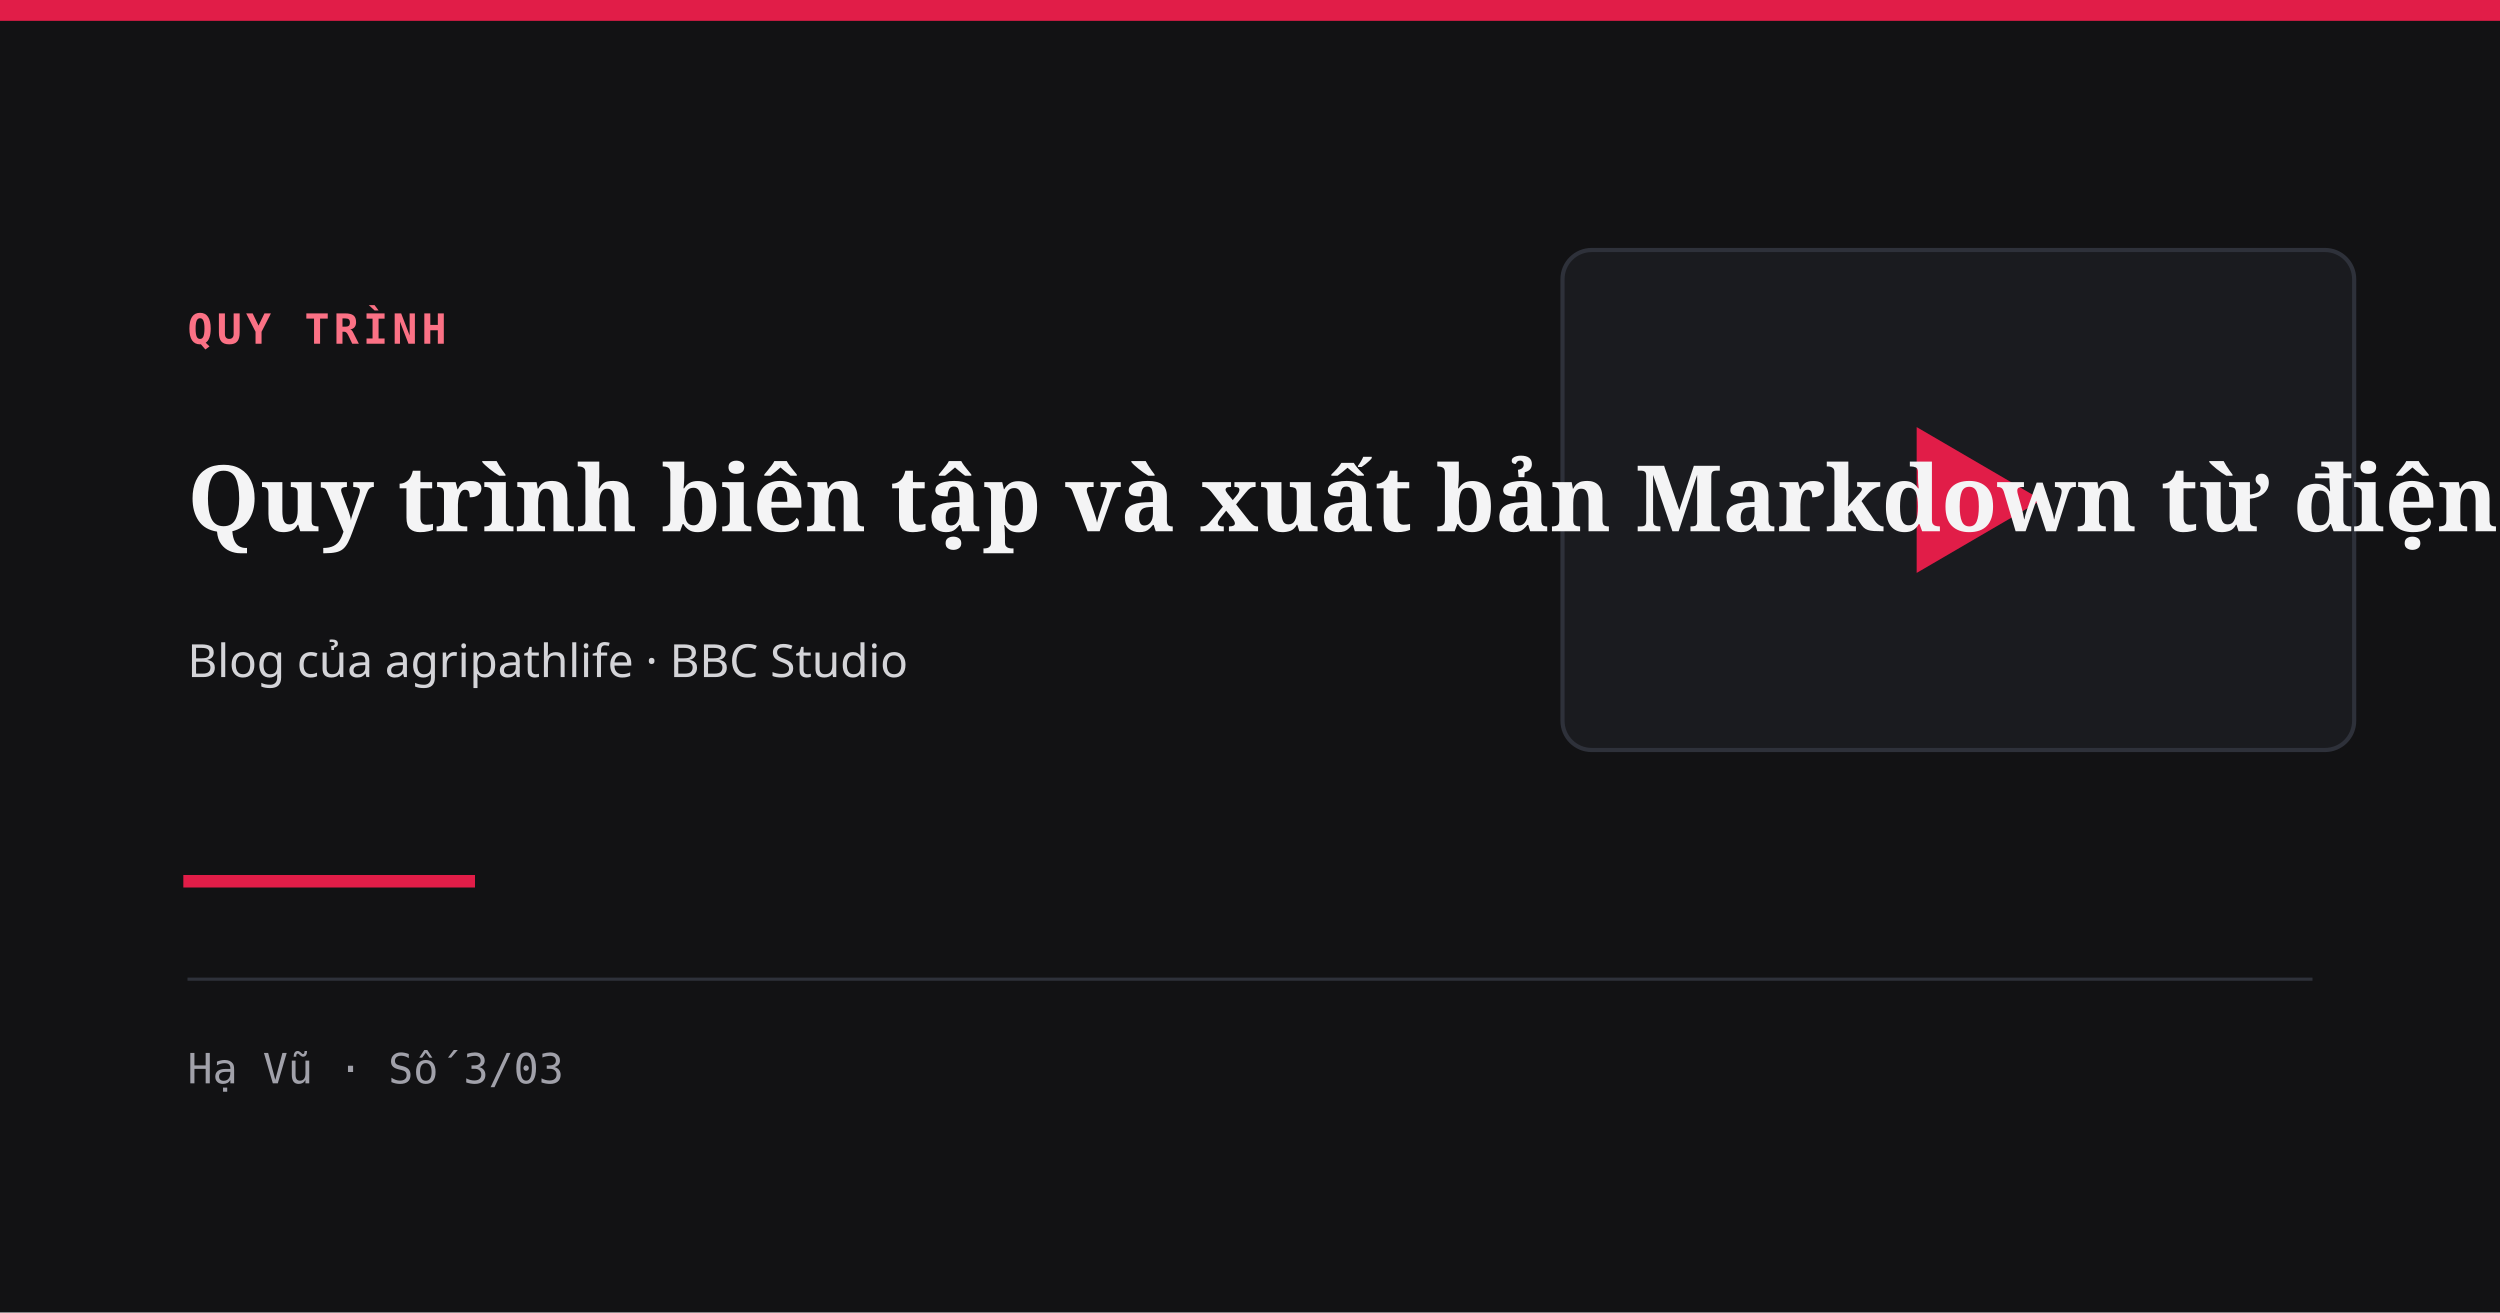
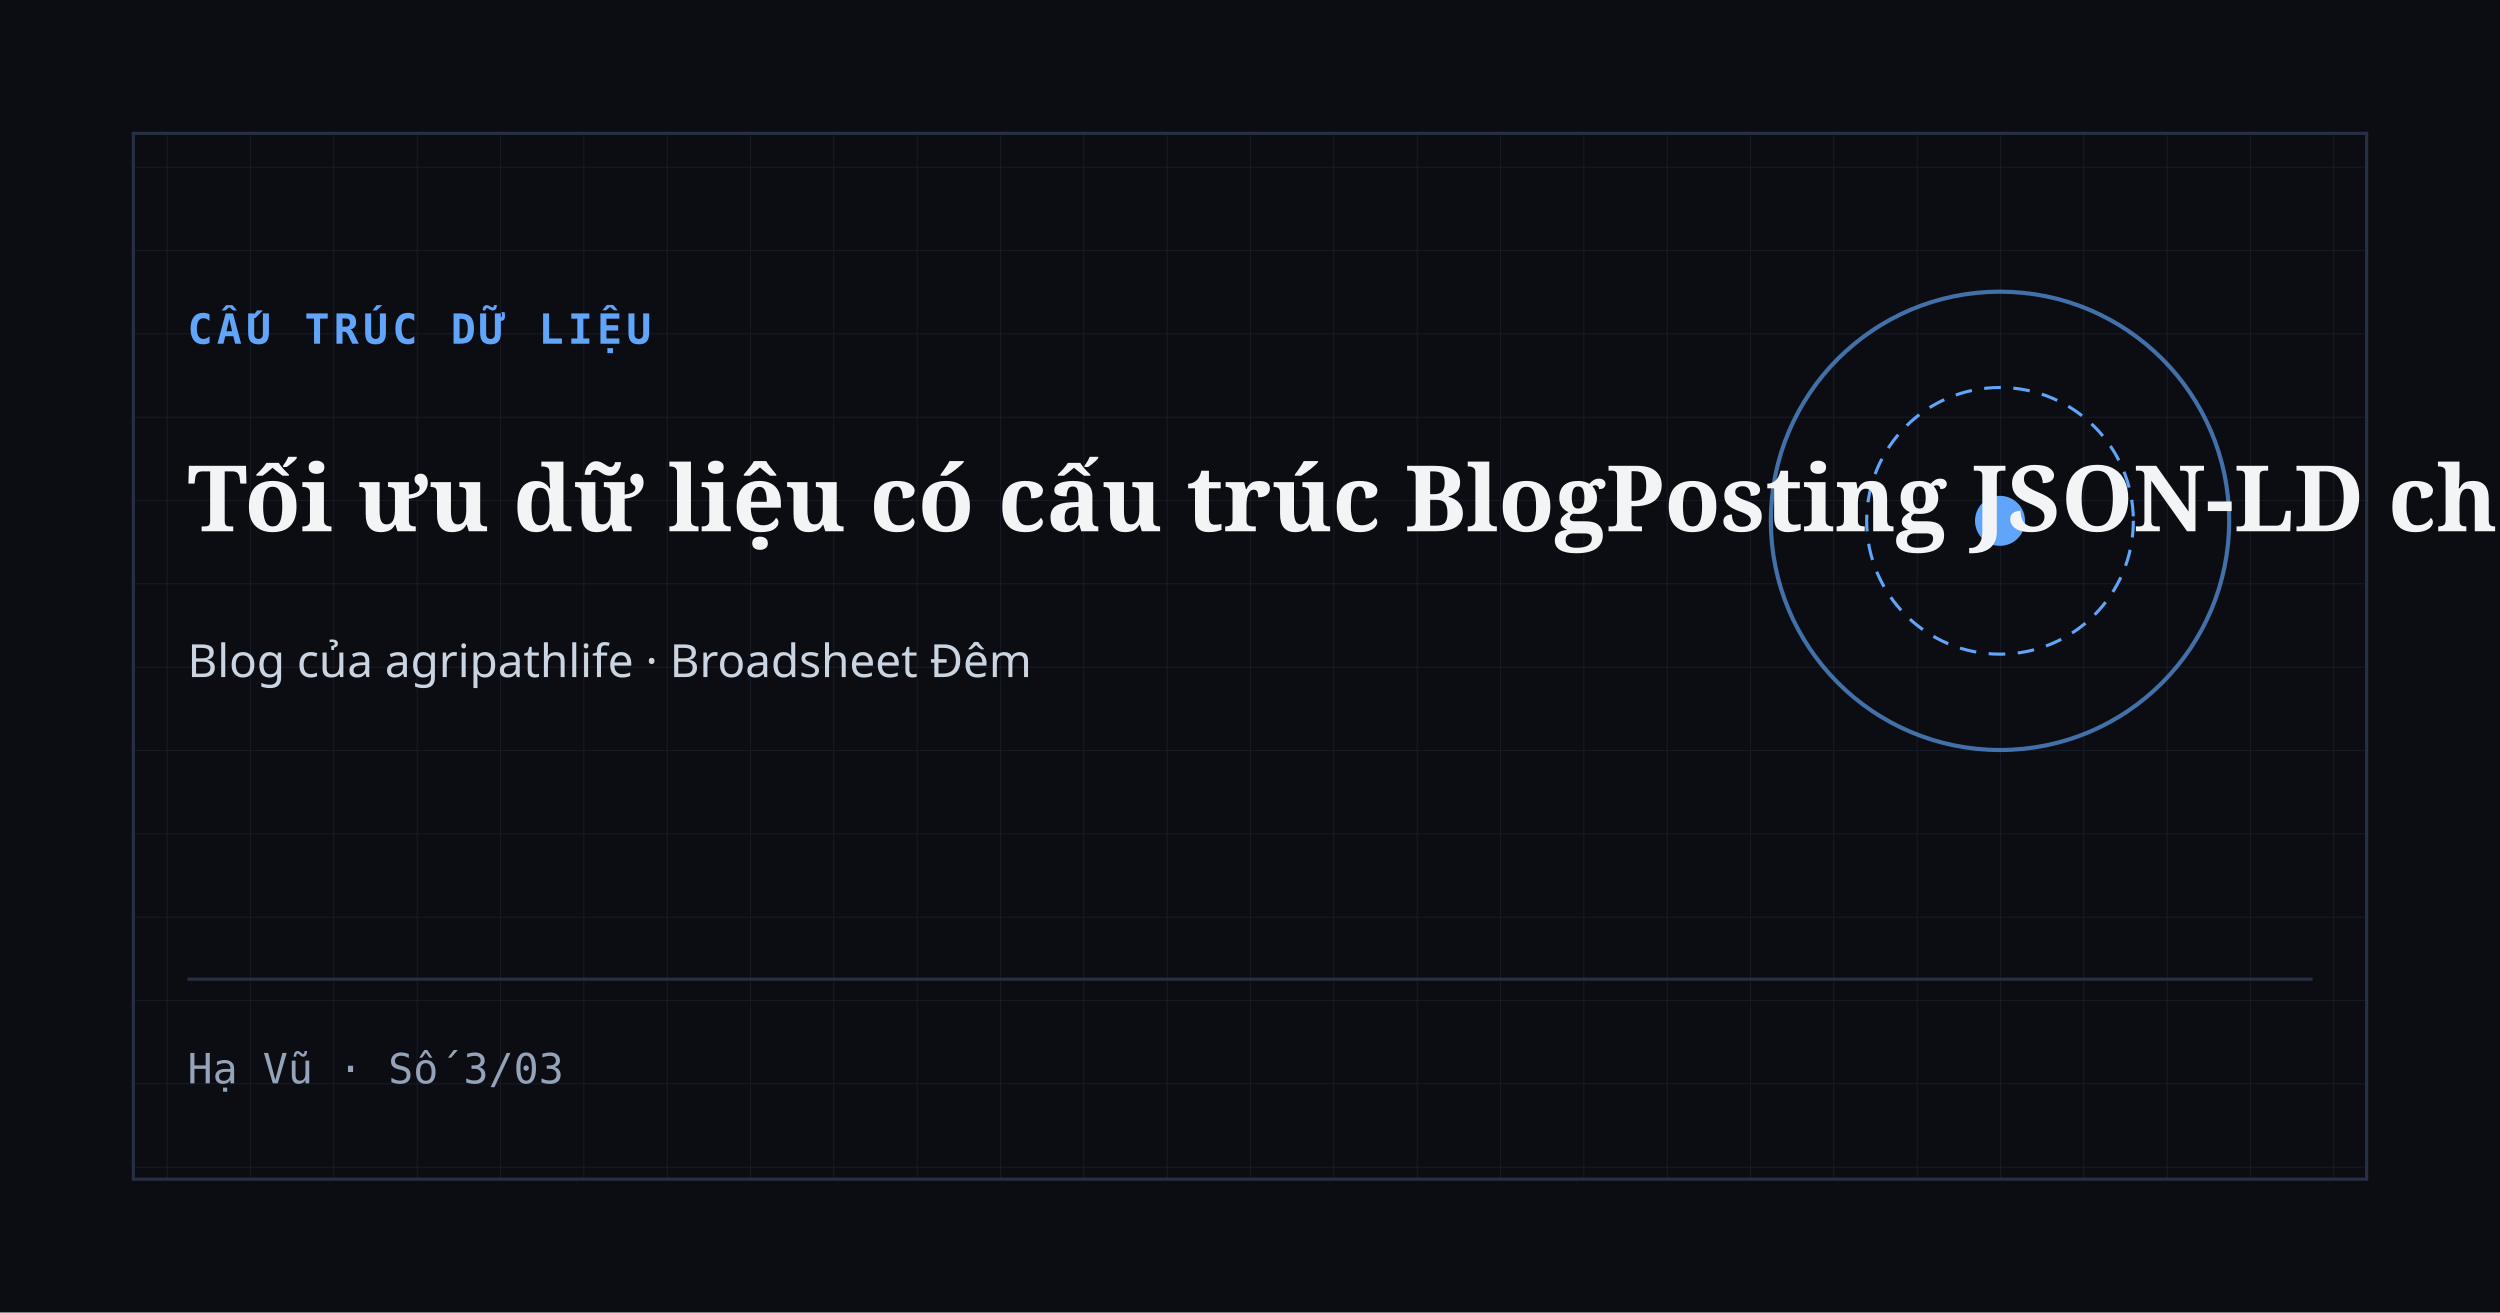
<svg xmlns="http://www.w3.org/2000/svg" width="1200" height="630" viewBox="0 0 1200 630" fill="none">
-   <rect width="1200" height="630" fill="#121214" />
-   <rect x="0" y="0" width="1200" height="10" fill="#E11D48" />
-   <rect x="750" y="120" width="380" height="240" rx="14" fill="#1A1B1F" stroke="#2E313A" stroke-width="2" />
-   <polygon points="920,205 920,275 980,240" fill="#E11D48" />
-   <rect x="88" y="420" width="140" height="6" fill="#E11D48" />
-   <text x="90" y="165" font-family="monospace" font-size="20" font-weight="700" letter-spacing="2" fill="#FB7185">QUY TRÌNH</text>
-   <text x="90" y="255" font-family="Georgia, serif" font-weight="700" font-size="44" fill="#F4F4F5">Quy trình biên tập và xuất bản Markdown từ điện thoạ</text>
-   <text x="90" y="325" font-family="sans-serif" font-size="22" fill="#D4D4D8">Blog của agripathlife · BBC Studio</text>
-   <line x1="90" y1="470" x2="1110" y2="470" stroke="#2E313A" stroke-width="1.5" />
-   <text x="90" y="520" font-family="monospace" font-size="20" fill="#A1A1AA">Hạ Vũ · Số 3/03</text>
+   <rect width="1200" height="630" fill="#0B0D12" />
+   <defs>
+     <pattern id="grid-3" width="40" height="40" patternUnits="userSpaceOnUse">
+       <path d="M 40 0 L 0 0 0 40" fill="none" stroke="#273043" stroke-width="0.8" opacity="0.45" />
+     </pattern>
+   </defs>
+   <rect x="64" y="64" width="1072" height="502" fill="url(#grid-3)" stroke="#273043" stroke-width="1.5" />
+   <circle cx="960" cy="250" r="110" fill="none" stroke="#60A5FA" stroke-width="2" opacity="0.65" />
+   <circle cx="960" cy="250" r="64" fill="none" stroke="#60A5FA" stroke-width="1.5" stroke-dasharray="8 6" />
+   <circle cx="960" cy="250" r="12" fill="#60A5FA" />
+   <text x="90" y="165" font-family="monospace" font-size="20" font-weight="700" letter-spacing="2" fill="#60A5FA">CẤU TRÚC DỮ LIỆU</text>
+   <text x="90" y="255" font-family="Georgia, serif" font-weight="700" font-size="44" fill="#F3F4F6">Tối ưu dữ liệu có cấu trúc BlogPosting JSON-LD cho G</text>
+   <text x="90" y="325" font-family="sans-serif" font-size="22" fill="#CBD5E1">Blog của agripathlife · Broadsheet Đêm</text>
+   <line x1="90" y1="470" x2="1110" y2="470" stroke="#273043" stroke-width="1.5" />
+   <text x="90" y="520" font-family="monospace" font-size="20" fill="#94A3B8">Hạ Vũ · Số 3/03</text>
</svg>
